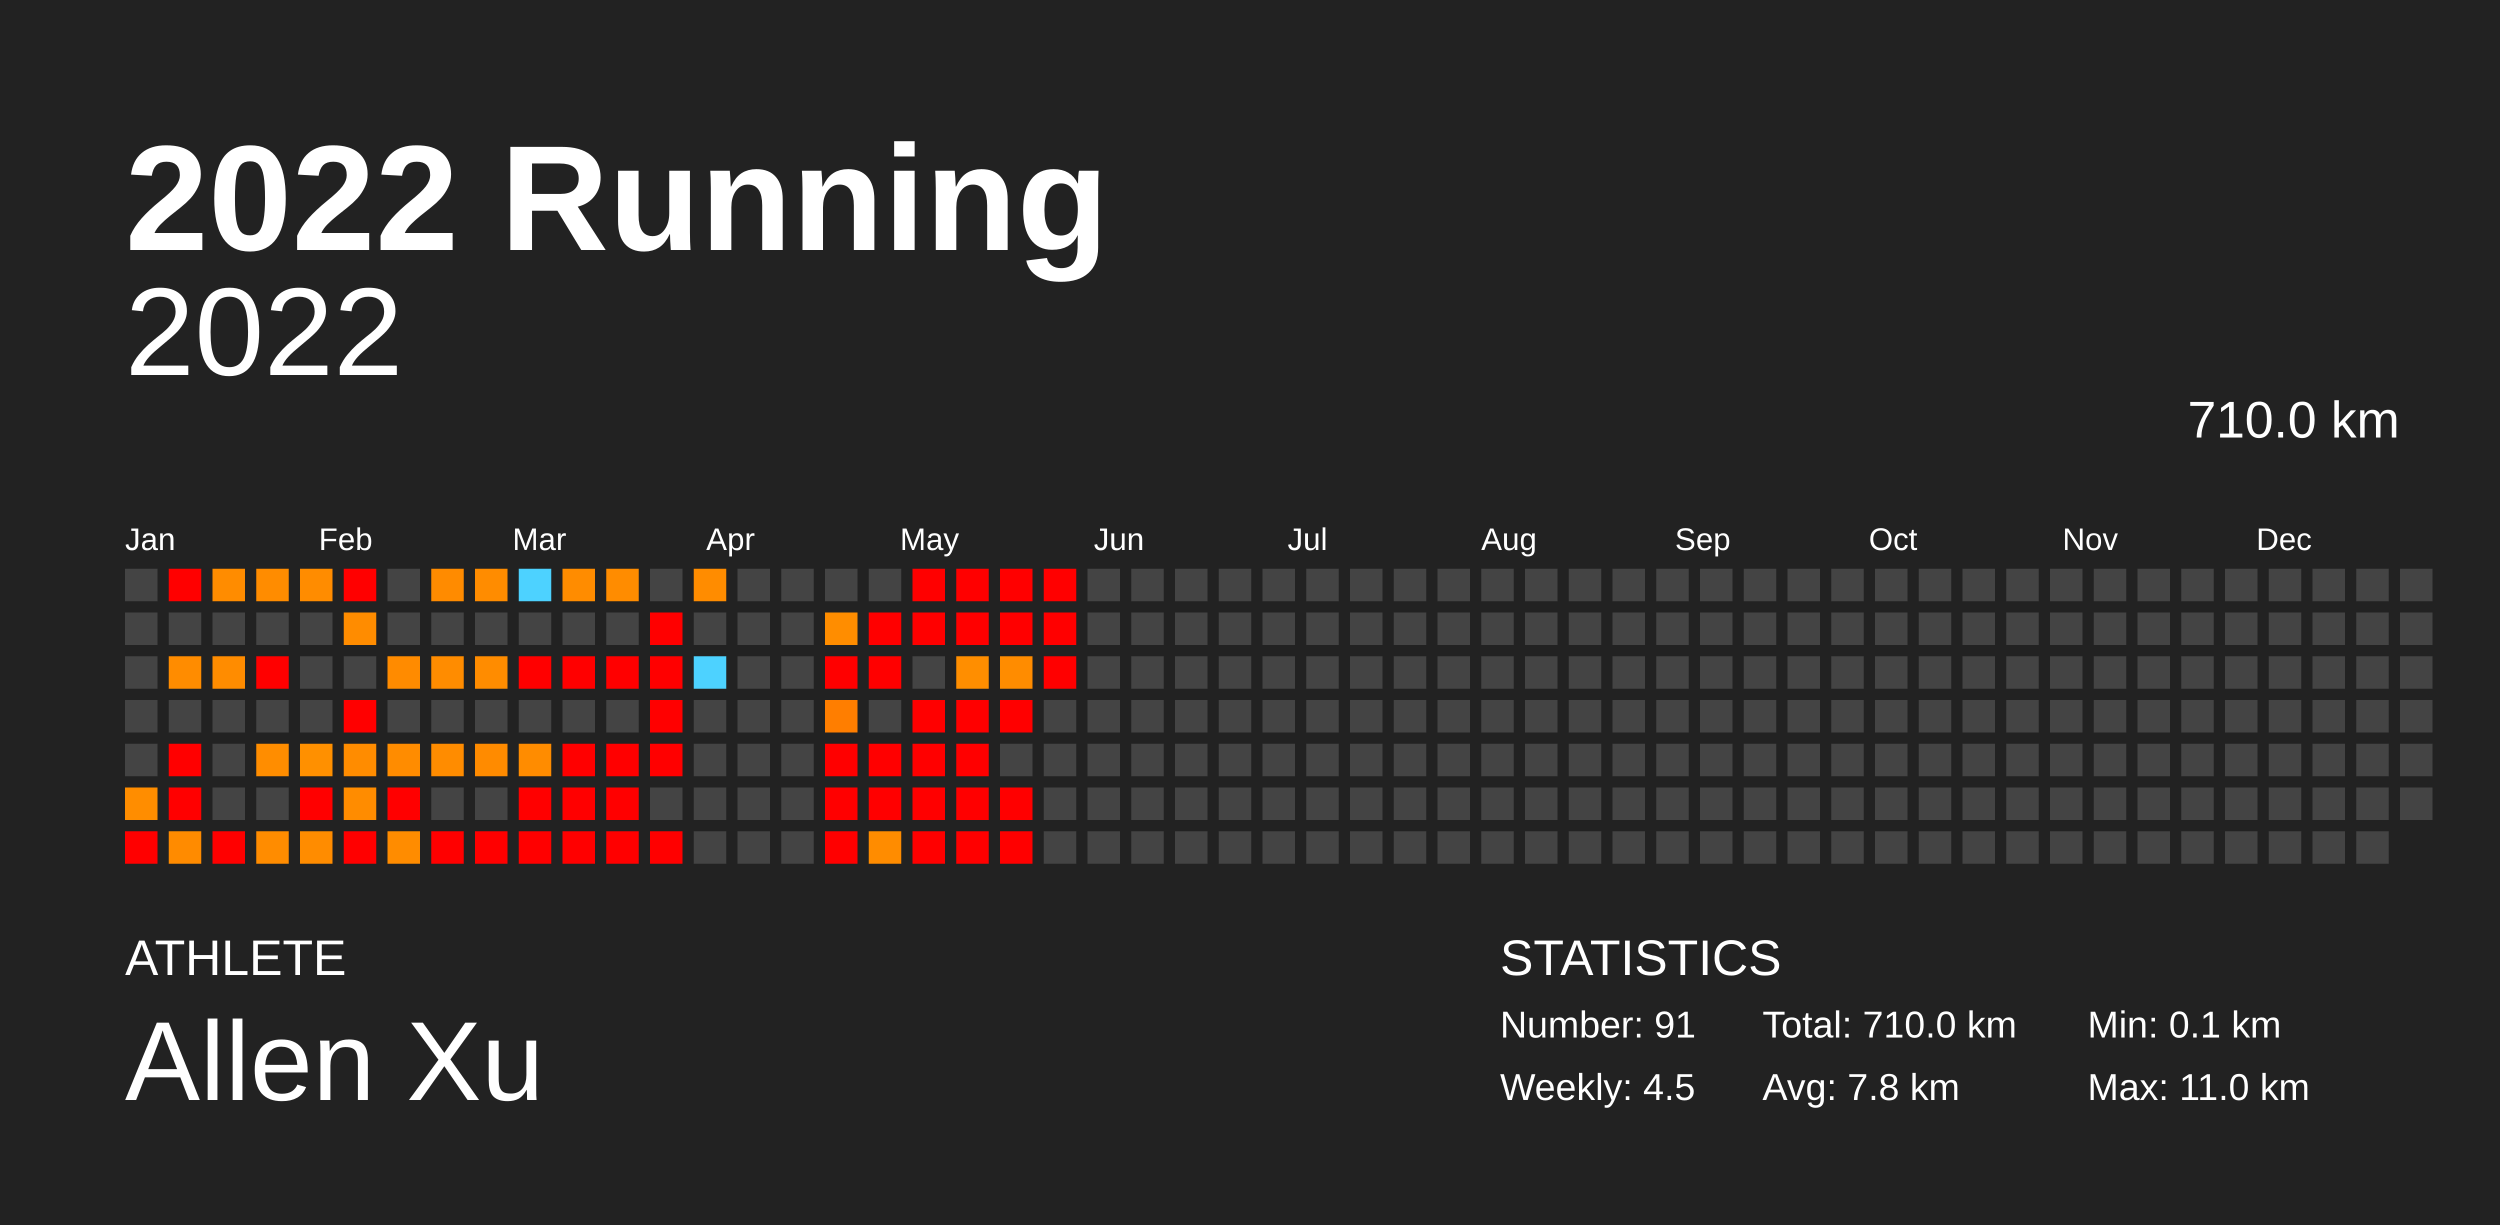
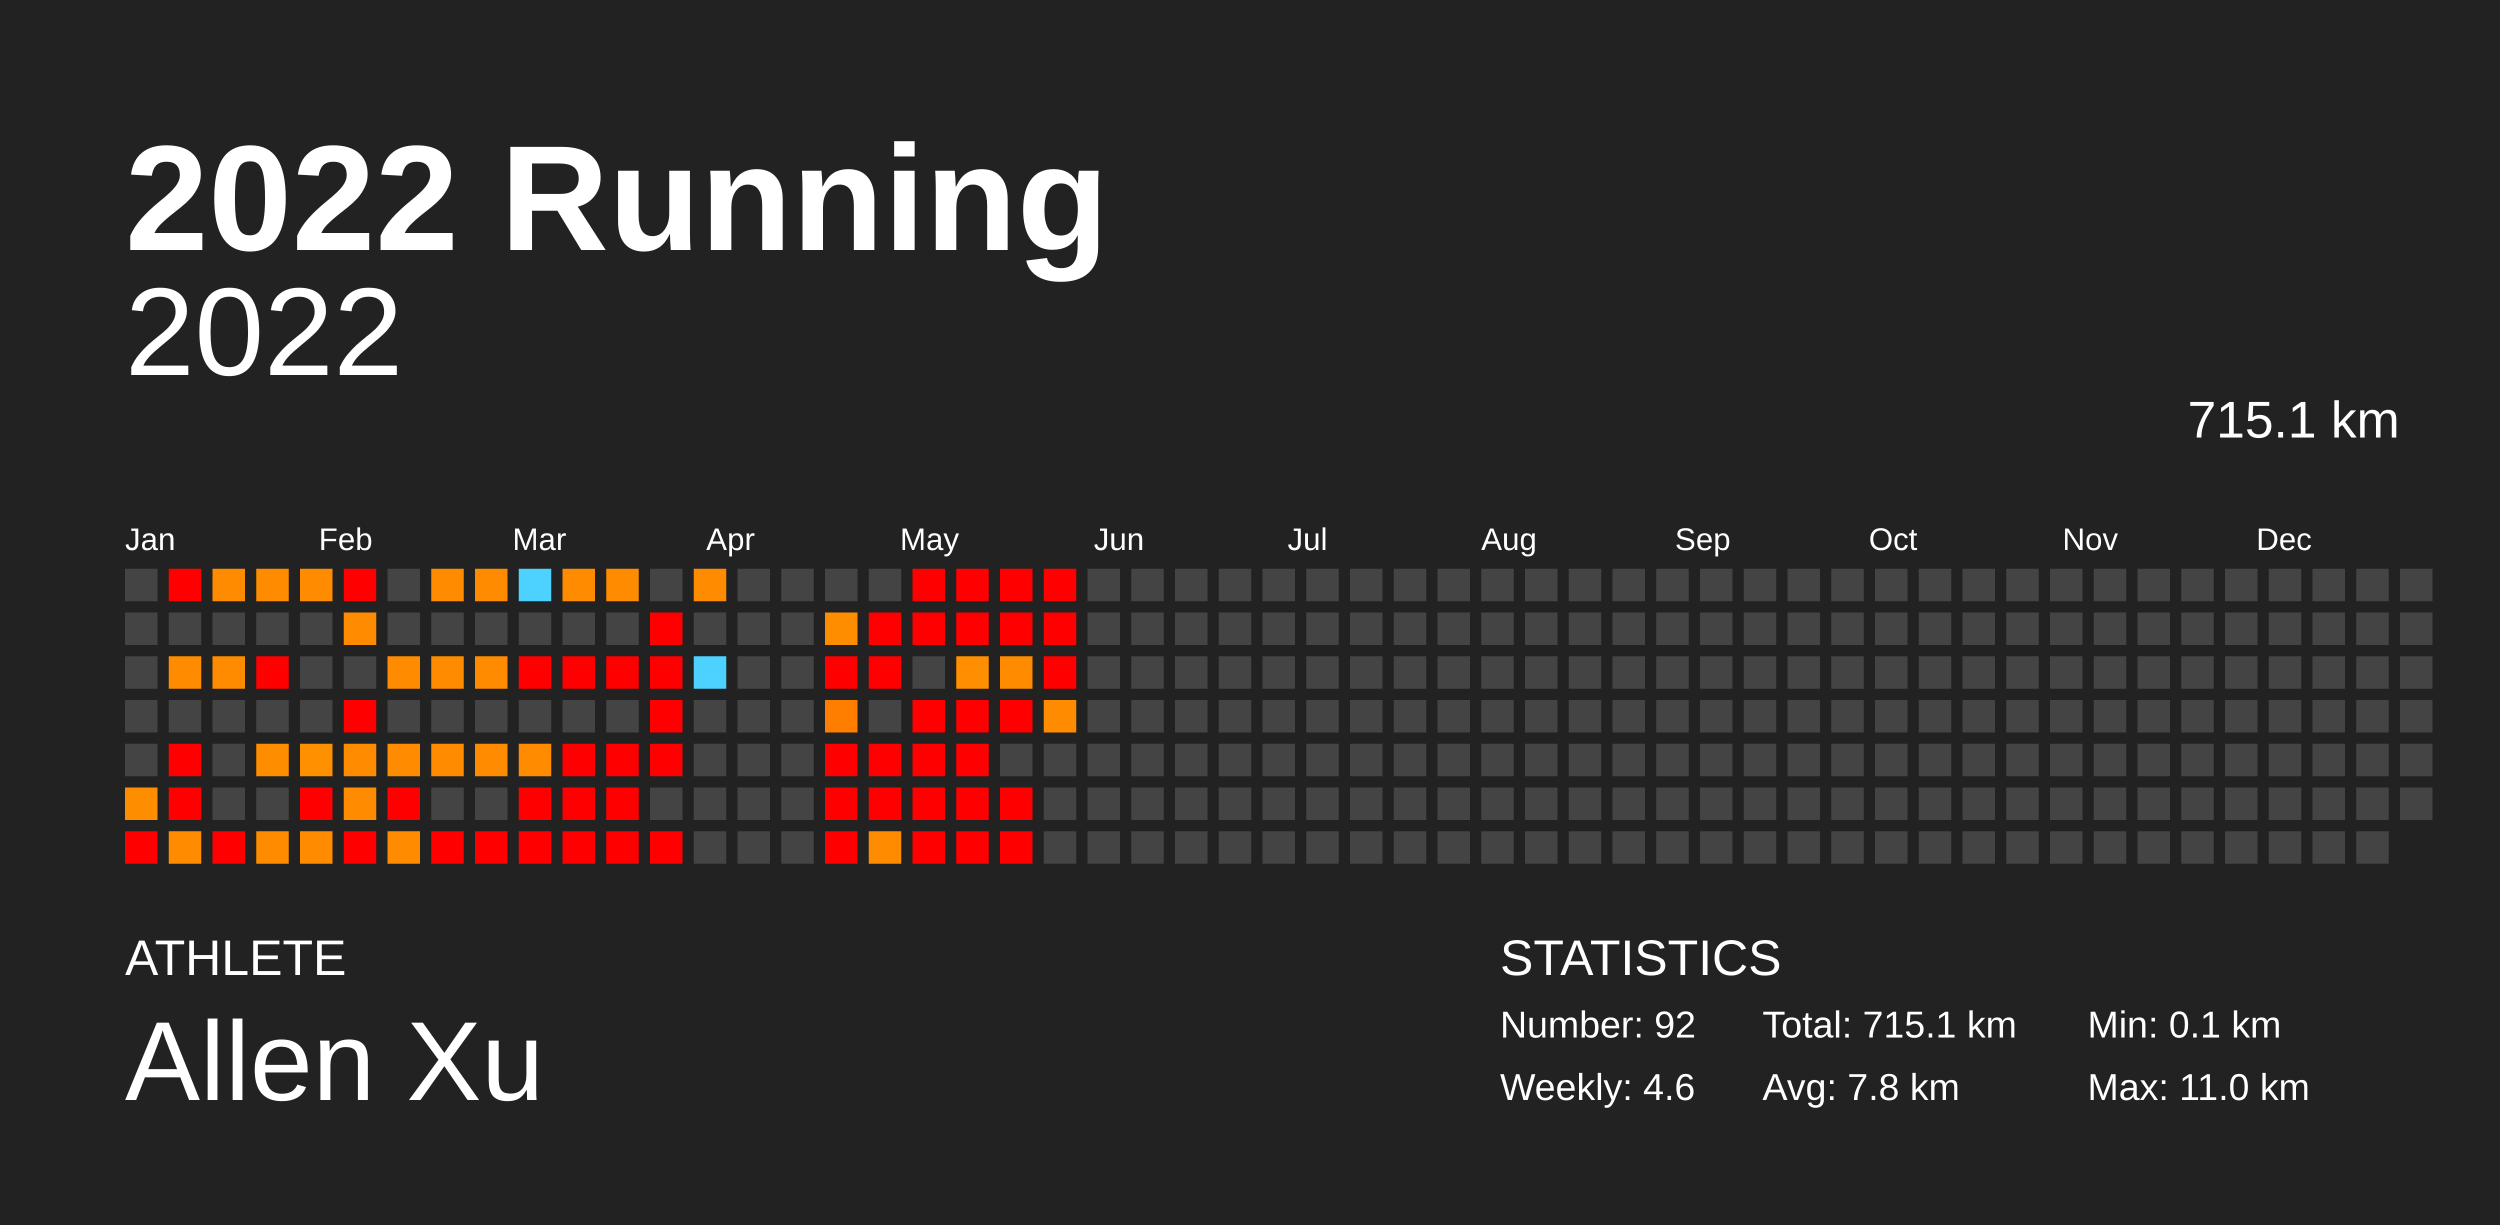
<svg xmlns="http://www.w3.org/2000/svg" baseProfile="full" height="98mm" version="1.1" viewBox="0,0,200,98" width="200mm">
  <defs />
  <rect fill="#222222" height="98" width="200" x="0" y="0" />
  <text fill="#FFFFFF" style="font-size:12px; font-family:Arial; font-weight:bold;" x="10" y="20">2022 Running</text>
  <text fill="#FFFFFF" style="font-size:4px; font-family:Arial" x="10" y="78">ATHLETE</text>
  <text fill="#FFFFFF" style="font-size:9px; font-family:Arial" x="10" y="88">Allen Xu</text>
  <text fill="#FFFFFF" style="font-size:4px; font-family:Arial" x="120" y="78">STATISTICS</text>
-   <text fill="#FFFFFF" style="font-size:3px; font-family:Arial" x="120" y="83">Number: 91</text>
-   <text fill="#FFFFFF" style="font-size:3px; font-family:Arial" x="120" y="88">Weekly: 4.5</text>
-   <text fill="#FFFFFF" style="font-size:3px; font-family:Arial" x="141" y="83">Total: 710.0 km</text>
+   <text fill="#FFFFFF" style="font-size:3px; font-family:Arial" x="120" y="83">Number: 92</text>
+   <text fill="#FFFFFF" style="font-size:3px; font-family:Arial" x="120" y="88">Weekly: 4.6</text>
+   <text fill="#FFFFFF" style="font-size:3px; font-family:Arial" x="141" y="83">Total: 715.1 km</text>
  <text fill="#FFFFFF" style="font-size:3px; font-family:Arial" x="141" y="88">Avg: 7.8 km</text>
  <text fill="#FFFFFF" style="font-size:3px; font-family:Arial" x="167" y="83">Min: 0.1 km</text>
  <text fill="#FFFFFF" style="font-size:3px; font-family:Arial" x="167" y="88">Max: 11.0 km</text>
  <text alignment-baseline="hanging" fill="#FFFFFF" style="font-size:10.0px; font-family:Arial;" x="10" y="30">2022</text>
-   <text alignment-baseline="hanging" fill="#FFFFFF" style="font-size:4.125px; font-family:Arial;" x="175" y="35">710.0 km</text>
+   <text alignment-baseline="hanging" fill="#FFFFFF" style="font-size:4.125px; font-family:Arial;" x="175" y="35">715.1 km</text>
  <text fill="#FFFFFF" style="font-size:2.5px; font-family:Arial" x="10.0" y="44">Jan</text>
  <text fill="#FFFFFF" style="font-size:2.5px; font-family:Arial" x="25.5" y="44">Feb</text>
  <text fill="#FFFFFF" style="font-size:2.5px; font-family:Arial" x="41.0" y="44">Mar</text>
  <text fill="#FFFFFF" style="font-size:2.5px; font-family:Arial" x="56.5" y="44">Apr</text>
  <text fill="#FFFFFF" style="font-size:2.5px; font-family:Arial" x="72.0" y="44">May</text>
  <text fill="#FFFFFF" style="font-size:2.5px; font-family:Arial" x="87.5" y="44">Jun</text>
  <text fill="#FFFFFF" style="font-size:2.5px; font-family:Arial" x="103.0" y="44">Jul</text>
  <text fill="#FFFFFF" style="font-size:2.5px; font-family:Arial" x="118.5" y="44">Aug</text>
  <text fill="#FFFFFF" style="font-size:2.5px; font-family:Arial" x="134.0" y="44">Sep</text>
  <text fill="#FFFFFF" style="font-size:2.5px; font-family:Arial" x="149.5" y="44">Oct</text>
  <text fill="#FFFFFF" style="font-size:2.5px; font-family:Arial" x="165.0" y="44">Nov</text>
  <text fill="#FFFFFF" style="font-size:2.5px; font-family:Arial" x="180.5" y="44">Dec</text>
  <rect fill="#444444" height="2.6" width="2.6" x="10.0" y="45.5" />
  <rect fill="#444444" height="2.6" width="2.6" x="10.0" y="49.0" />
  <rect fill="#444444" height="2.6" width="2.6" x="10.0" y="52.5" />
  <rect fill="#444444" height="2.6" width="2.6" x="10.0" y="56.0" />
  <rect fill="#444444" height="2.6" width="2.6" x="10.0" y="59.5" />
  <rect fill="#ff8d00" height="2.6" width="2.6" x="10.0" y="63.0" />
  <rect fill="red" height="2.6" width="2.6" x="10.0" y="66.5" />
  <rect fill="red" height="2.6" width="2.6" x="13.5" y="45.5" />
  <rect fill="#444444" height="2.6" width="2.6" x="13.5" y="49.0" />
  <rect fill="#ff8c00" height="2.6" width="2.6" x="13.5" y="52.5" />
  <rect fill="#444444" height="2.6" width="2.6" x="13.5" y="56.0" />
  <rect fill="red" height="2.6" width="2.6" x="13.5" y="59.5" />
  <rect fill="red" height="2.6" width="2.6" x="13.5" y="63.0" />
  <rect fill="#ff8b00" height="2.6" width="2.6" x="13.5" y="66.5" />
  <rect fill="#ff8c00" height="2.6" width="2.6" x="17.0" y="45.5" />
  <rect fill="#444444" height="2.6" width="2.6" x="17.0" y="49.0" />
  <rect fill="#ff8c00" height="2.6" width="2.6" x="17.0" y="52.5" />
  <rect fill="#444444" height="2.6" width="2.6" x="17.0" y="56.0" />
  <rect fill="#444444" height="2.6" width="2.6" x="17.0" y="59.5" />
  <rect fill="#444444" height="2.6" width="2.6" x="17.0" y="63.0" />
  <rect fill="red" height="2.6" width="2.6" x="17.0" y="66.5" />
  <rect fill="#ff8c00" height="2.6" width="2.6" x="20.5" y="45.5" />
  <rect fill="#444444" height="2.6" width="2.6" x="20.5" y="49.0" />
  <rect fill="red" height="2.6" width="2.6" x="20.5" y="52.5" />
  <rect fill="#444444" height="2.6" width="2.6" x="20.5" y="56.0" />
  <rect fill="#ff8d00" height="2.6" width="2.6" x="20.5" y="59.5" />
  <rect fill="#444444" height="2.6" width="2.6" x="20.5" y="63.0" />
  <rect fill="#ff8c00" height="2.6" width="2.6" x="20.5" y="66.5" />
  <rect fill="#ff8c00" height="2.6" width="2.6" x="24.0" y="45.5" />
  <rect fill="#444444" height="2.6" width="2.6" x="24.0" y="49.0" />
  <rect fill="#444444" height="2.6" width="2.6" x="24.0" y="52.5" />
  <rect fill="#444444" height="2.6" width="2.6" x="24.0" y="56.0" />
  <rect fill="#ff9000" height="2.6" width="2.6" x="24.0" y="59.5" />
  <rect fill="red" height="2.6" width="2.6" x="24.0" y="63.0" />
  <rect fill="#ff8c00" height="2.6" width="2.6" x="24.0" y="66.5" />
  <rect fill="red" height="2.6" width="2.6" x="27.5" y="45.5" />
  <rect fill="#ff8c00" height="2.6" width="2.6" x="27.5" y="49.0" />
  <rect fill="#444444" height="2.6" width="2.6" x="27.5" y="52.5" />
  <rect fill="red" height="2.6" width="2.6" x="27.5" y="56.0" />
  <rect fill="#ff8c00" height="2.6" width="2.6" x="27.5" y="59.5" />
  <rect fill="#ff8c00" height="2.6" width="2.6" x="27.5" y="63.0" />
  <rect fill="red" height="2.6" width="2.6" x="27.5" y="66.5" />
  <rect fill="#444444" height="2.6" width="2.6" x="31.0" y="45.5" />
  <rect fill="#444444" height="2.6" width="2.6" x="31.0" y="49.0" />
  <rect fill="#ff8b00" height="2.6" width="2.6" x="31.0" y="52.5" />
  <rect fill="#444444" height="2.6" width="2.6" x="31.0" y="56.0" />
  <rect fill="#ff8c00" height="2.6" width="2.6" x="31.0" y="59.5" />
  <rect fill="red" height="2.6" width="2.6" x="31.0" y="63.0" />
  <rect fill="#ff8c00" height="2.6" width="2.6" x="31.0" y="66.5" />
  <rect fill="#ff8b00" height="2.6" width="2.6" x="34.5" y="45.5" />
  <rect fill="#444444" height="2.6" width="2.6" x="34.5" y="49.0" />
  <rect fill="#ff8c00" height="2.6" width="2.6" x="34.5" y="52.5" />
  <rect fill="#444444" height="2.6" width="2.6" x="34.5" y="56.0" />
  <rect fill="#ff8c00" height="2.6" width="2.6" x="34.5" y="59.5" />
  <rect fill="#444444" height="2.6" width="2.6" x="34.5" y="63.0" />
  <rect fill="red" height="2.6" width="2.6" x="34.5" y="66.5" />
  <rect fill="#ff8c00" height="2.6" width="2.6" x="38.0" y="45.5" />
  <rect fill="#444444" height="2.6" width="2.6" x="38.0" y="49.0" />
  <rect fill="#ff8c00" height="2.6" width="2.6" x="38.0" y="52.5" />
  <rect fill="#444444" height="2.6" width="2.6" x="38.0" y="56.0" />
  <rect fill="#ff8b00" height="2.6" width="2.6" x="38.0" y="59.5" />
  <rect fill="#444444" height="2.6" width="2.6" x="38.0" y="63.0" />
  <rect fill="red" height="2.6" width="2.6" x="38.0" y="66.5" />
  <rect fill="#4dd2ff" height="2.6" width="2.6" x="41.5" y="45.5" />
  <rect fill="#444444" height="2.6" width="2.6" x="41.5" y="49.0" />
  <rect fill="red" height="2.6" width="2.6" x="41.5" y="52.5" />
  <rect fill="#444444" height="2.6" width="2.6" x="41.5" y="56.0" />
  <rect fill="#ff8c00" height="2.6" width="2.6" x="41.5" y="59.5" />
  <rect fill="red" height="2.6" width="2.6" x="41.5" y="63.0" />
  <rect fill="red" height="2.6" width="2.6" x="41.5" y="66.5" />
  <rect fill="#ff8c00" height="2.6" width="2.6" x="45.0" y="45.5" />
  <rect fill="#444444" height="2.6" width="2.6" x="45.0" y="49.0" />
  <rect fill="red" height="2.6" width="2.6" x="45.0" y="52.5" />
  <rect fill="#444444" height="2.6" width="2.6" x="45.0" y="56.0" />
  <rect fill="red" height="2.6" width="2.6" x="45.0" y="59.5" />
  <rect fill="red" height="2.6" width="2.6" x="45.0" y="63.0" />
  <rect fill="red" height="2.6" width="2.6" x="45.0" y="66.5" />
  <rect fill="#ff8c00" height="2.6" width="2.6" x="48.5" y="45.5" />
  <rect fill="#444444" height="2.6" width="2.6" x="48.5" y="49.0" />
  <rect fill="red" height="2.6" width="2.6" x="48.5" y="52.5" />
  <rect fill="#444444" height="2.6" width="2.6" x="48.5" y="56.0" />
  <rect fill="red" height="2.6" width="2.6" x="48.5" y="59.5" />
  <rect fill="red" height="2.6" width="2.6" x="48.5" y="63.0" />
  <rect fill="red" height="2.6" width="2.6" x="48.5" y="66.5" />
  <rect fill="#444444" height="2.6" width="2.6" x="52.0" y="45.5" />
  <rect fill="red" height="2.6" width="2.6" x="52.0" y="49.0" />
  <rect fill="red" height="2.6" width="2.6" x="52.0" y="52.5" />
  <rect fill="red" height="2.6" width="2.6" x="52.0" y="56.0" />
  <rect fill="red" height="2.6" width="2.6" x="52.0" y="59.5" />
  <rect fill="#444444" height="2.6" width="2.6" x="52.0" y="63.0" />
  <rect fill="red" height="2.6" width="2.6" x="52.0" y="66.5" />
  <rect fill="#ff8c00" height="2.6" width="2.6" x="55.5" y="45.5" />
  <rect fill="#444444" height="2.6" width="2.6" x="55.5" y="49.0" />
  <rect fill="#4dd2ff" height="2.6" width="2.6" x="55.5" y="52.5" />
  <rect fill="#444444" height="2.6" width="2.6" x="55.5" y="56.0" />
  <rect fill="#444444" height="2.6" width="2.6" x="55.5" y="59.5" />
  <rect fill="#444444" height="2.6" width="2.6" x="55.5" y="63.0" />
  <rect fill="#444444" height="2.6" width="2.6" x="55.5" y="66.5" />
  <rect fill="#444444" height="2.6" width="2.6" x="59.0" y="45.5" />
  <rect fill="#444444" height="2.6" width="2.6" x="59.0" y="49.0" />
  <rect fill="#444444" height="2.6" width="2.6" x="59.0" y="52.5" />
  <rect fill="#444444" height="2.6" width="2.6" x="59.0" y="56.0" />
  <rect fill="#444444" height="2.6" width="2.6" x="59.0" y="59.5" />
  <rect fill="#444444" height="2.6" width="2.6" x="59.0" y="63.0" />
  <rect fill="#444444" height="2.6" width="2.6" x="59.0" y="66.5" />
  <rect fill="#444444" height="2.6" width="2.6" x="62.5" y="45.5" />
  <rect fill="#444444" height="2.6" width="2.6" x="62.5" y="49.0" />
  <rect fill="#444444" height="2.6" width="2.6" x="62.5" y="52.5" />
  <rect fill="#444444" height="2.6" width="2.6" x="62.5" y="56.0" />
  <rect fill="#444444" height="2.6" width="2.6" x="62.5" y="59.5" />
  <rect fill="#444444" height="2.6" width="2.6" x="62.5" y="63.0" />
  <rect fill="#444444" height="2.6" width="2.6" x="62.5" y="66.5" />
  <rect fill="#444444" height="2.6" width="2.6" x="66.0" y="45.5" />
  <rect fill="#ff8d00" height="2.6" width="2.6" x="66.0" y="49.0" />
  <rect fill="red" height="2.6" width="2.6" x="66.0" y="52.5" />
  <rect fill="#ff7e00" height="2.6" width="2.6" x="66.0" y="56.0" />
  <rect fill="red" height="2.6" width="2.6" x="66.0" y="59.5" />
  <rect fill="red" height="2.6" width="2.6" x="66.0" y="63.0" />
  <rect fill="red" height="2.6" width="2.6" x="66.0" y="66.5" />
  <rect fill="#444444" height="2.6" width="2.6" x="69.5" y="45.5" />
  <rect fill="red" height="2.6" width="2.6" x="69.5" y="49.0" />
  <rect fill="red" height="2.6" width="2.6" x="69.5" y="52.5" />
  <rect fill="#444444" height="2.6" width="2.6" x="69.5" y="56.0" />
  <rect fill="red" height="2.6" width="2.6" x="69.5" y="59.5" />
  <rect fill="red" height="2.6" width="2.6" x="69.5" y="63.0" />
  <rect fill="#ff8c00" height="2.6" width="2.6" x="69.5" y="66.5" />
  <rect fill="red" height="2.6" width="2.6" x="73.0" y="45.5" />
  <rect fill="red" height="2.6" width="2.6" x="73.0" y="49.0" />
  <rect fill="#444444" height="2.6" width="2.6" x="73.0" y="52.5" />
  <rect fill="red" height="2.6" width="2.6" x="73.0" y="56.0" />
  <rect fill="red" height="2.6" width="2.6" x="73.0" y="59.5" />
  <rect fill="red" height="2.6" width="2.6" x="73.0" y="63.0" />
  <rect fill="red" height="2.6" width="2.6" x="73.0" y="66.5" />
  <rect fill="red" height="2.6" width="2.6" x="76.5" y="45.5" />
  <rect fill="red" height="2.6" width="2.6" x="76.5" y="49.0" />
  <rect fill="#ff8e00" height="2.6" width="2.6" x="76.5" y="52.5" />
  <rect fill="red" height="2.6" width="2.6" x="76.5" y="56.0" />
  <rect fill="red" height="2.6" width="2.6" x="76.5" y="59.5" />
  <rect fill="red" height="2.6" width="2.6" x="76.5" y="63.0" />
  <rect fill="red" height="2.6" width="2.6" x="76.5" y="66.5" />
  <rect fill="red" height="2.6" width="2.6" x="80.0" y="45.5" />
  <rect fill="red" height="2.6" width="2.6" x="80.0" y="49.0" />
  <rect fill="#ff8c00" height="2.6" width="2.6" x="80.0" y="52.5" />
  <rect fill="red" height="2.6" width="2.6" x="80.0" y="56.0" />
  <rect fill="#444444" height="2.6" width="2.6" x="80.0" y="59.5" />
  <rect fill="red" height="2.6" width="2.6" x="80.0" y="63.0" />
  <rect fill="red" height="2.6" width="2.6" x="80.0" y="66.5" />
  <rect fill="red" height="2.6" width="2.6" x="83.5" y="45.5" />
  <rect fill="red" height="2.6" width="2.6" x="83.5" y="49.0" />
  <rect fill="red" height="2.6" width="2.6" x="83.5" y="52.5" />
-   <rect fill="#444444" height="2.6" width="2.6" x="83.5" y="56.0" />
+   <rect fill="#ff8b00" height="2.6" width="2.6" x="83.5" y="56.0" />
  <rect fill="#444444" height="2.6" width="2.6" x="83.5" y="59.5" />
  <rect fill="#444444" height="2.6" width="2.6" x="83.5" y="63.0" />
  <rect fill="#444444" height="2.6" width="2.6" x="83.5" y="66.5" />
  <rect fill="#444444" height="2.6" width="2.6" x="87.0" y="45.5" />
  <rect fill="#444444" height="2.6" width="2.6" x="87.0" y="49.0" />
  <rect fill="#444444" height="2.6" width="2.6" x="87.0" y="52.5" />
  <rect fill="#444444" height="2.6" width="2.6" x="87.0" y="56.0" />
  <rect fill="#444444" height="2.6" width="2.6" x="87.0" y="59.5" />
  <rect fill="#444444" height="2.6" width="2.6" x="87.0" y="63.0" />
  <rect fill="#444444" height="2.6" width="2.6" x="87.0" y="66.5" />
  <rect fill="#444444" height="2.6" width="2.6" x="90.5" y="45.5" />
  <rect fill="#444444" height="2.6" width="2.6" x="90.5" y="49.0" />
  <rect fill="#444444" height="2.6" width="2.6" x="90.5" y="52.5" />
  <rect fill="#444444" height="2.6" width="2.6" x="90.5" y="56.0" />
  <rect fill="#444444" height="2.6" width="2.6" x="90.5" y="59.5" />
  <rect fill="#444444" height="2.6" width="2.6" x="90.5" y="63.0" />
  <rect fill="#444444" height="2.6" width="2.6" x="90.5" y="66.5" />
  <rect fill="#444444" height="2.6" width="2.6" x="94.0" y="45.5" />
  <rect fill="#444444" height="2.6" width="2.6" x="94.0" y="49.0" />
  <rect fill="#444444" height="2.6" width="2.6" x="94.0" y="52.5" />
  <rect fill="#444444" height="2.6" width="2.6" x="94.0" y="56.0" />
  <rect fill="#444444" height="2.6" width="2.6" x="94.0" y="59.5" />
  <rect fill="#444444" height="2.6" width="2.6" x="94.0" y="63.0" />
  <rect fill="#444444" height="2.6" width="2.6" x="94.0" y="66.5" />
  <rect fill="#444444" height="2.6" width="2.6" x="97.5" y="45.5" />
  <rect fill="#444444" height="2.6" width="2.6" x="97.5" y="49.0" />
  <rect fill="#444444" height="2.6" width="2.6" x="97.5" y="52.5" />
  <rect fill="#444444" height="2.6" width="2.6" x="97.5" y="56.0" />
  <rect fill="#444444" height="2.6" width="2.6" x="97.5" y="59.5" />
  <rect fill="#444444" height="2.6" width="2.6" x="97.5" y="63.0" />
  <rect fill="#444444" height="2.6" width="2.6" x="97.5" y="66.5" />
  <rect fill="#444444" height="2.6" width="2.6" x="101.0" y="45.5" />
  <rect fill="#444444" height="2.6" width="2.6" x="101.0" y="49.0" />
  <rect fill="#444444" height="2.6" width="2.6" x="101.0" y="52.5" />
  <rect fill="#444444" height="2.6" width="2.6" x="101.0" y="56.0" />
  <rect fill="#444444" height="2.6" width="2.6" x="101.0" y="59.5" />
  <rect fill="#444444" height="2.6" width="2.6" x="101.0" y="63.0" />
  <rect fill="#444444" height="2.6" width="2.6" x="101.0" y="66.5" />
  <rect fill="#444444" height="2.6" width="2.6" x="104.5" y="45.5" />
  <rect fill="#444444" height="2.6" width="2.6" x="104.5" y="49.0" />
  <rect fill="#444444" height="2.6" width="2.6" x="104.5" y="52.5" />
  <rect fill="#444444" height="2.6" width="2.6" x="104.5" y="56.0" />
  <rect fill="#444444" height="2.6" width="2.6" x="104.5" y="59.5" />
  <rect fill="#444444" height="2.6" width="2.6" x="104.5" y="63.0" />
  <rect fill="#444444" height="2.6" width="2.6" x="104.5" y="66.5" />
  <rect fill="#444444" height="2.6" width="2.6" x="108.0" y="45.5" />
  <rect fill="#444444" height="2.6" width="2.6" x="108.0" y="49.0" />
  <rect fill="#444444" height="2.6" width="2.6" x="108.0" y="52.5" />
  <rect fill="#444444" height="2.6" width="2.6" x="108.0" y="56.0" />
  <rect fill="#444444" height="2.6" width="2.6" x="108.0" y="59.5" />
  <rect fill="#444444" height="2.6" width="2.6" x="108.0" y="63.0" />
  <rect fill="#444444" height="2.6" width="2.6" x="108.0" y="66.5" />
  <rect fill="#444444" height="2.6" width="2.6" x="111.5" y="45.5" />
  <rect fill="#444444" height="2.6" width="2.6" x="111.5" y="49.0" />
  <rect fill="#444444" height="2.6" width="2.6" x="111.5" y="52.5" />
  <rect fill="#444444" height="2.6" width="2.6" x="111.5" y="56.0" />
  <rect fill="#444444" height="2.6" width="2.6" x="111.5" y="59.5" />
  <rect fill="#444444" height="2.6" width="2.6" x="111.5" y="63.0" />
  <rect fill="#444444" height="2.6" width="2.6" x="111.5" y="66.5" />
  <rect fill="#444444" height="2.6" width="2.6" x="115.0" y="45.5" />
  <rect fill="#444444" height="2.6" width="2.6" x="115.0" y="49.0" />
  <rect fill="#444444" height="2.6" width="2.6" x="115.0" y="52.5" />
  <rect fill="#444444" height="2.6" width="2.6" x="115.0" y="56.0" />
  <rect fill="#444444" height="2.6" width="2.6" x="115.0" y="59.5" />
  <rect fill="#444444" height="2.6" width="2.6" x="115.0" y="63.0" />
  <rect fill="#444444" height="2.6" width="2.6" x="115.0" y="66.5" />
  <rect fill="#444444" height="2.6" width="2.6" x="118.5" y="45.5" />
  <rect fill="#444444" height="2.6" width="2.6" x="118.5" y="49.0" />
  <rect fill="#444444" height="2.6" width="2.6" x="118.5" y="52.5" />
  <rect fill="#444444" height="2.6" width="2.6" x="118.5" y="56.0" />
  <rect fill="#444444" height="2.6" width="2.6" x="118.5" y="59.5" />
  <rect fill="#444444" height="2.6" width="2.6" x="118.5" y="63.0" />
  <rect fill="#444444" height="2.6" width="2.6" x="118.5" y="66.5" />
  <rect fill="#444444" height="2.6" width="2.6" x="122.0" y="45.5" />
  <rect fill="#444444" height="2.6" width="2.6" x="122.0" y="49.0" />
  <rect fill="#444444" height="2.6" width="2.6" x="122.0" y="52.5" />
  <rect fill="#444444" height="2.6" width="2.6" x="122.0" y="56.0" />
  <rect fill="#444444" height="2.6" width="2.6" x="122.0" y="59.5" />
  <rect fill="#444444" height="2.6" width="2.6" x="122.0" y="63.0" />
  <rect fill="#444444" height="2.6" width="2.6" x="122.0" y="66.5" />
  <rect fill="#444444" height="2.6" width="2.6" x="125.5" y="45.5" />
  <rect fill="#444444" height="2.6" width="2.6" x="125.5" y="49.0" />
  <rect fill="#444444" height="2.6" width="2.6" x="125.5" y="52.5" />
  <rect fill="#444444" height="2.6" width="2.6" x="125.5" y="56.0" />
  <rect fill="#444444" height="2.6" width="2.6" x="125.5" y="59.5" />
  <rect fill="#444444" height="2.6" width="2.6" x="125.5" y="63.0" />
  <rect fill="#444444" height="2.6" width="2.6" x="125.5" y="66.5" />
  <rect fill="#444444" height="2.6" width="2.6" x="129.0" y="45.5" />
  <rect fill="#444444" height="2.6" width="2.6" x="129.0" y="49.0" />
  <rect fill="#444444" height="2.6" width="2.6" x="129.0" y="52.5" />
  <rect fill="#444444" height="2.6" width="2.6" x="129.0" y="56.0" />
  <rect fill="#444444" height="2.6" width="2.6" x="129.0" y="59.5" />
  <rect fill="#444444" height="2.6" width="2.6" x="129.0" y="63.0" />
  <rect fill="#444444" height="2.6" width="2.6" x="129.0" y="66.5" />
  <rect fill="#444444" height="2.6" width="2.6" x="132.5" y="45.5" />
  <rect fill="#444444" height="2.6" width="2.6" x="132.5" y="49.0" />
  <rect fill="#444444" height="2.6" width="2.6" x="132.5" y="52.5" />
  <rect fill="#444444" height="2.6" width="2.6" x="132.5" y="56.0" />
  <rect fill="#444444" height="2.6" width="2.6" x="132.5" y="59.5" />
  <rect fill="#444444" height="2.6" width="2.6" x="132.5" y="63.0" />
  <rect fill="#444444" height="2.6" width="2.6" x="132.5" y="66.5" />
  <rect fill="#444444" height="2.6" width="2.6" x="136.0" y="45.5" />
  <rect fill="#444444" height="2.6" width="2.6" x="136.0" y="49.0" />
  <rect fill="#444444" height="2.6" width="2.6" x="136.0" y="52.5" />
  <rect fill="#444444" height="2.6" width="2.6" x="136.0" y="56.0" />
  <rect fill="#444444" height="2.6" width="2.6" x="136.0" y="59.5" />
  <rect fill="#444444" height="2.6" width="2.6" x="136.0" y="63.0" />
  <rect fill="#444444" height="2.6" width="2.6" x="136.0" y="66.5" />
  <rect fill="#444444" height="2.6" width="2.6" x="139.5" y="45.5" />
  <rect fill="#444444" height="2.6" width="2.6" x="139.5" y="49.0" />
  <rect fill="#444444" height="2.6" width="2.6" x="139.5" y="52.5" />
  <rect fill="#444444" height="2.6" width="2.6" x="139.5" y="56.0" />
  <rect fill="#444444" height="2.6" width="2.6" x="139.5" y="59.5" />
  <rect fill="#444444" height="2.6" width="2.6" x="139.5" y="63.0" />
  <rect fill="#444444" height="2.6" width="2.6" x="139.5" y="66.5" />
  <rect fill="#444444" height="2.6" width="2.6" x="143.0" y="45.5" />
  <rect fill="#444444" height="2.6" width="2.6" x="143.0" y="49.0" />
  <rect fill="#444444" height="2.6" width="2.6" x="143.0" y="52.5" />
  <rect fill="#444444" height="2.6" width="2.6" x="143.0" y="56.0" />
  <rect fill="#444444" height="2.6" width="2.6" x="143.0" y="59.5" />
  <rect fill="#444444" height="2.6" width="2.6" x="143.0" y="63.0" />
  <rect fill="#444444" height="2.6" width="2.6" x="143.0" y="66.5" />
  <rect fill="#444444" height="2.6" width="2.6" x="146.5" y="45.5" />
  <rect fill="#444444" height="2.6" width="2.6" x="146.5" y="49.0" />
  <rect fill="#444444" height="2.6" width="2.6" x="146.5" y="52.5" />
  <rect fill="#444444" height="2.6" width="2.6" x="146.5" y="56.0" />
  <rect fill="#444444" height="2.6" width="2.6" x="146.5" y="59.5" />
  <rect fill="#444444" height="2.6" width="2.6" x="146.5" y="63.0" />
  <rect fill="#444444" height="2.6" width="2.6" x="146.5" y="66.5" />
  <rect fill="#444444" height="2.6" width="2.6" x="150.0" y="45.5" />
  <rect fill="#444444" height="2.6" width="2.6" x="150.0" y="49.0" />
  <rect fill="#444444" height="2.6" width="2.6" x="150.0" y="52.5" />
  <rect fill="#444444" height="2.6" width="2.6" x="150.0" y="56.0" />
  <rect fill="#444444" height="2.6" width="2.6" x="150.0" y="59.5" />
  <rect fill="#444444" height="2.6" width="2.6" x="150.0" y="63.0" />
  <rect fill="#444444" height="2.6" width="2.6" x="150.0" y="66.5" />
  <rect fill="#444444" height="2.6" width="2.6" x="153.5" y="45.5" />
  <rect fill="#444444" height="2.6" width="2.6" x="153.5" y="49.0" />
  <rect fill="#444444" height="2.6" width="2.6" x="153.5" y="52.5" />
  <rect fill="#444444" height="2.6" width="2.6" x="153.5" y="56.0" />
  <rect fill="#444444" height="2.6" width="2.6" x="153.5" y="59.5" />
  <rect fill="#444444" height="2.6" width="2.6" x="153.5" y="63.0" />
  <rect fill="#444444" height="2.6" width="2.6" x="153.5" y="66.5" />
  <rect fill="#444444" height="2.6" width="2.6" x="157.0" y="45.5" />
  <rect fill="#444444" height="2.6" width="2.6" x="157.0" y="49.0" />
  <rect fill="#444444" height="2.6" width="2.6" x="157.0" y="52.5" />
  <rect fill="#444444" height="2.6" width="2.6" x="157.0" y="56.0" />
  <rect fill="#444444" height="2.6" width="2.6" x="157.0" y="59.5" />
  <rect fill="#444444" height="2.6" width="2.6" x="157.0" y="63.0" />
  <rect fill="#444444" height="2.6" width="2.6" x="157.0" y="66.5" />
  <rect fill="#444444" height="2.6" width="2.6" x="160.5" y="45.5" />
  <rect fill="#444444" height="2.6" width="2.6" x="160.5" y="49.0" />
  <rect fill="#444444" height="2.6" width="2.6" x="160.5" y="52.5" />
  <rect fill="#444444" height="2.6" width="2.6" x="160.5" y="56.0" />
  <rect fill="#444444" height="2.6" width="2.6" x="160.5" y="59.5" />
  <rect fill="#444444" height="2.6" width="2.6" x="160.5" y="63.0" />
  <rect fill="#444444" height="2.6" width="2.6" x="160.5" y="66.5" />
  <rect fill="#444444" height="2.6" width="2.6" x="164.0" y="45.5" />
  <rect fill="#444444" height="2.6" width="2.6" x="164.0" y="49.0" />
  <rect fill="#444444" height="2.6" width="2.6" x="164.0" y="52.5" />
  <rect fill="#444444" height="2.6" width="2.6" x="164.0" y="56.0" />
  <rect fill="#444444" height="2.6" width="2.6" x="164.0" y="59.5" />
  <rect fill="#444444" height="2.6" width="2.6" x="164.0" y="63.0" />
  <rect fill="#444444" height="2.6" width="2.6" x="164.0" y="66.5" />
  <rect fill="#444444" height="2.6" width="2.6" x="167.5" y="45.5" />
  <rect fill="#444444" height="2.6" width="2.6" x="167.5" y="49.0" />
  <rect fill="#444444" height="2.6" width="2.6" x="167.5" y="52.5" />
  <rect fill="#444444" height="2.6" width="2.6" x="167.5" y="56.0" />
  <rect fill="#444444" height="2.6" width="2.6" x="167.5" y="59.5" />
  <rect fill="#444444" height="2.6" width="2.6" x="167.5" y="63.0" />
  <rect fill="#444444" height="2.6" width="2.6" x="167.5" y="66.5" />
  <rect fill="#444444" height="2.6" width="2.6" x="171.0" y="45.5" />
  <rect fill="#444444" height="2.6" width="2.6" x="171.0" y="49.0" />
  <rect fill="#444444" height="2.6" width="2.6" x="171.0" y="52.5" />
  <rect fill="#444444" height="2.6" width="2.6" x="171.0" y="56.0" />
  <rect fill="#444444" height="2.6" width="2.6" x="171.0" y="59.5" />
  <rect fill="#444444" height="2.6" width="2.6" x="171.0" y="63.0" />
  <rect fill="#444444" height="2.6" width="2.6" x="171.0" y="66.5" />
  <rect fill="#444444" height="2.6" width="2.6" x="174.5" y="45.5" />
  <rect fill="#444444" height="2.6" width="2.6" x="174.5" y="49.0" />
  <rect fill="#444444" height="2.6" width="2.6" x="174.5" y="52.5" />
  <rect fill="#444444" height="2.6" width="2.6" x="174.5" y="56.0" />
  <rect fill="#444444" height="2.6" width="2.6" x="174.5" y="59.5" />
  <rect fill="#444444" height="2.6" width="2.6" x="174.5" y="63.0" />
  <rect fill="#444444" height="2.6" width="2.6" x="174.5" y="66.5" />
  <rect fill="#444444" height="2.6" width="2.6" x="178.0" y="45.5" />
  <rect fill="#444444" height="2.6" width="2.6" x="178.0" y="49.0" />
  <rect fill="#444444" height="2.6" width="2.6" x="178.0" y="52.5" />
  <rect fill="#444444" height="2.6" width="2.6" x="178.0" y="56.0" />
  <rect fill="#444444" height="2.6" width="2.6" x="178.0" y="59.5" />
  <rect fill="#444444" height="2.6" width="2.6" x="178.0" y="63.0" />
  <rect fill="#444444" height="2.6" width="2.6" x="178.0" y="66.5" />
  <rect fill="#444444" height="2.6" width="2.6" x="181.5" y="45.5" />
  <rect fill="#444444" height="2.6" width="2.6" x="181.5" y="49.0" />
  <rect fill="#444444" height="2.6" width="2.6" x="181.5" y="52.5" />
  <rect fill="#444444" height="2.6" width="2.6" x="181.5" y="56.0" />
  <rect fill="#444444" height="2.6" width="2.6" x="181.5" y="59.5" />
  <rect fill="#444444" height="2.6" width="2.6" x="181.5" y="63.0" />
  <rect fill="#444444" height="2.6" width="2.6" x="181.5" y="66.5" />
  <rect fill="#444444" height="2.6" width="2.6" x="185.0" y="45.5" />
  <rect fill="#444444" height="2.6" width="2.6" x="185.0" y="49.0" />
  <rect fill="#444444" height="2.6" width="2.6" x="185.0" y="52.5" />
  <rect fill="#444444" height="2.6" width="2.6" x="185.0" y="56.0" />
  <rect fill="#444444" height="2.6" width="2.6" x="185.0" y="59.5" />
  <rect fill="#444444" height="2.6" width="2.6" x="185.0" y="63.0" />
  <rect fill="#444444" height="2.6" width="2.6" x="185.0" y="66.5" />
  <rect fill="#444444" height="2.6" width="2.6" x="188.5" y="45.5" />
  <rect fill="#444444" height="2.6" width="2.6" x="188.5" y="49.0" />
  <rect fill="#444444" height="2.6" width="2.6" x="188.5" y="52.5" />
  <rect fill="#444444" height="2.6" width="2.6" x="188.5" y="56.0" />
  <rect fill="#444444" height="2.6" width="2.6" x="188.5" y="59.5" />
  <rect fill="#444444" height="2.6" width="2.6" x="188.5" y="63.0" />
  <rect fill="#444444" height="2.6" width="2.6" x="188.5" y="66.5" />
  <rect fill="#444444" height="2.6" width="2.6" x="192.0" y="45.5" />
  <rect fill="#444444" height="2.6" width="2.6" x="192.0" y="49.0" />
  <rect fill="#444444" height="2.6" width="2.6" x="192.0" y="52.5" />
  <rect fill="#444444" height="2.6" width="2.6" x="192.0" y="56.0" />
  <rect fill="#444444" height="2.6" width="2.6" x="192.0" y="59.5" />
  <rect fill="#444444" height="2.6" width="2.6" x="192.0" y="63.0" />
</svg>
